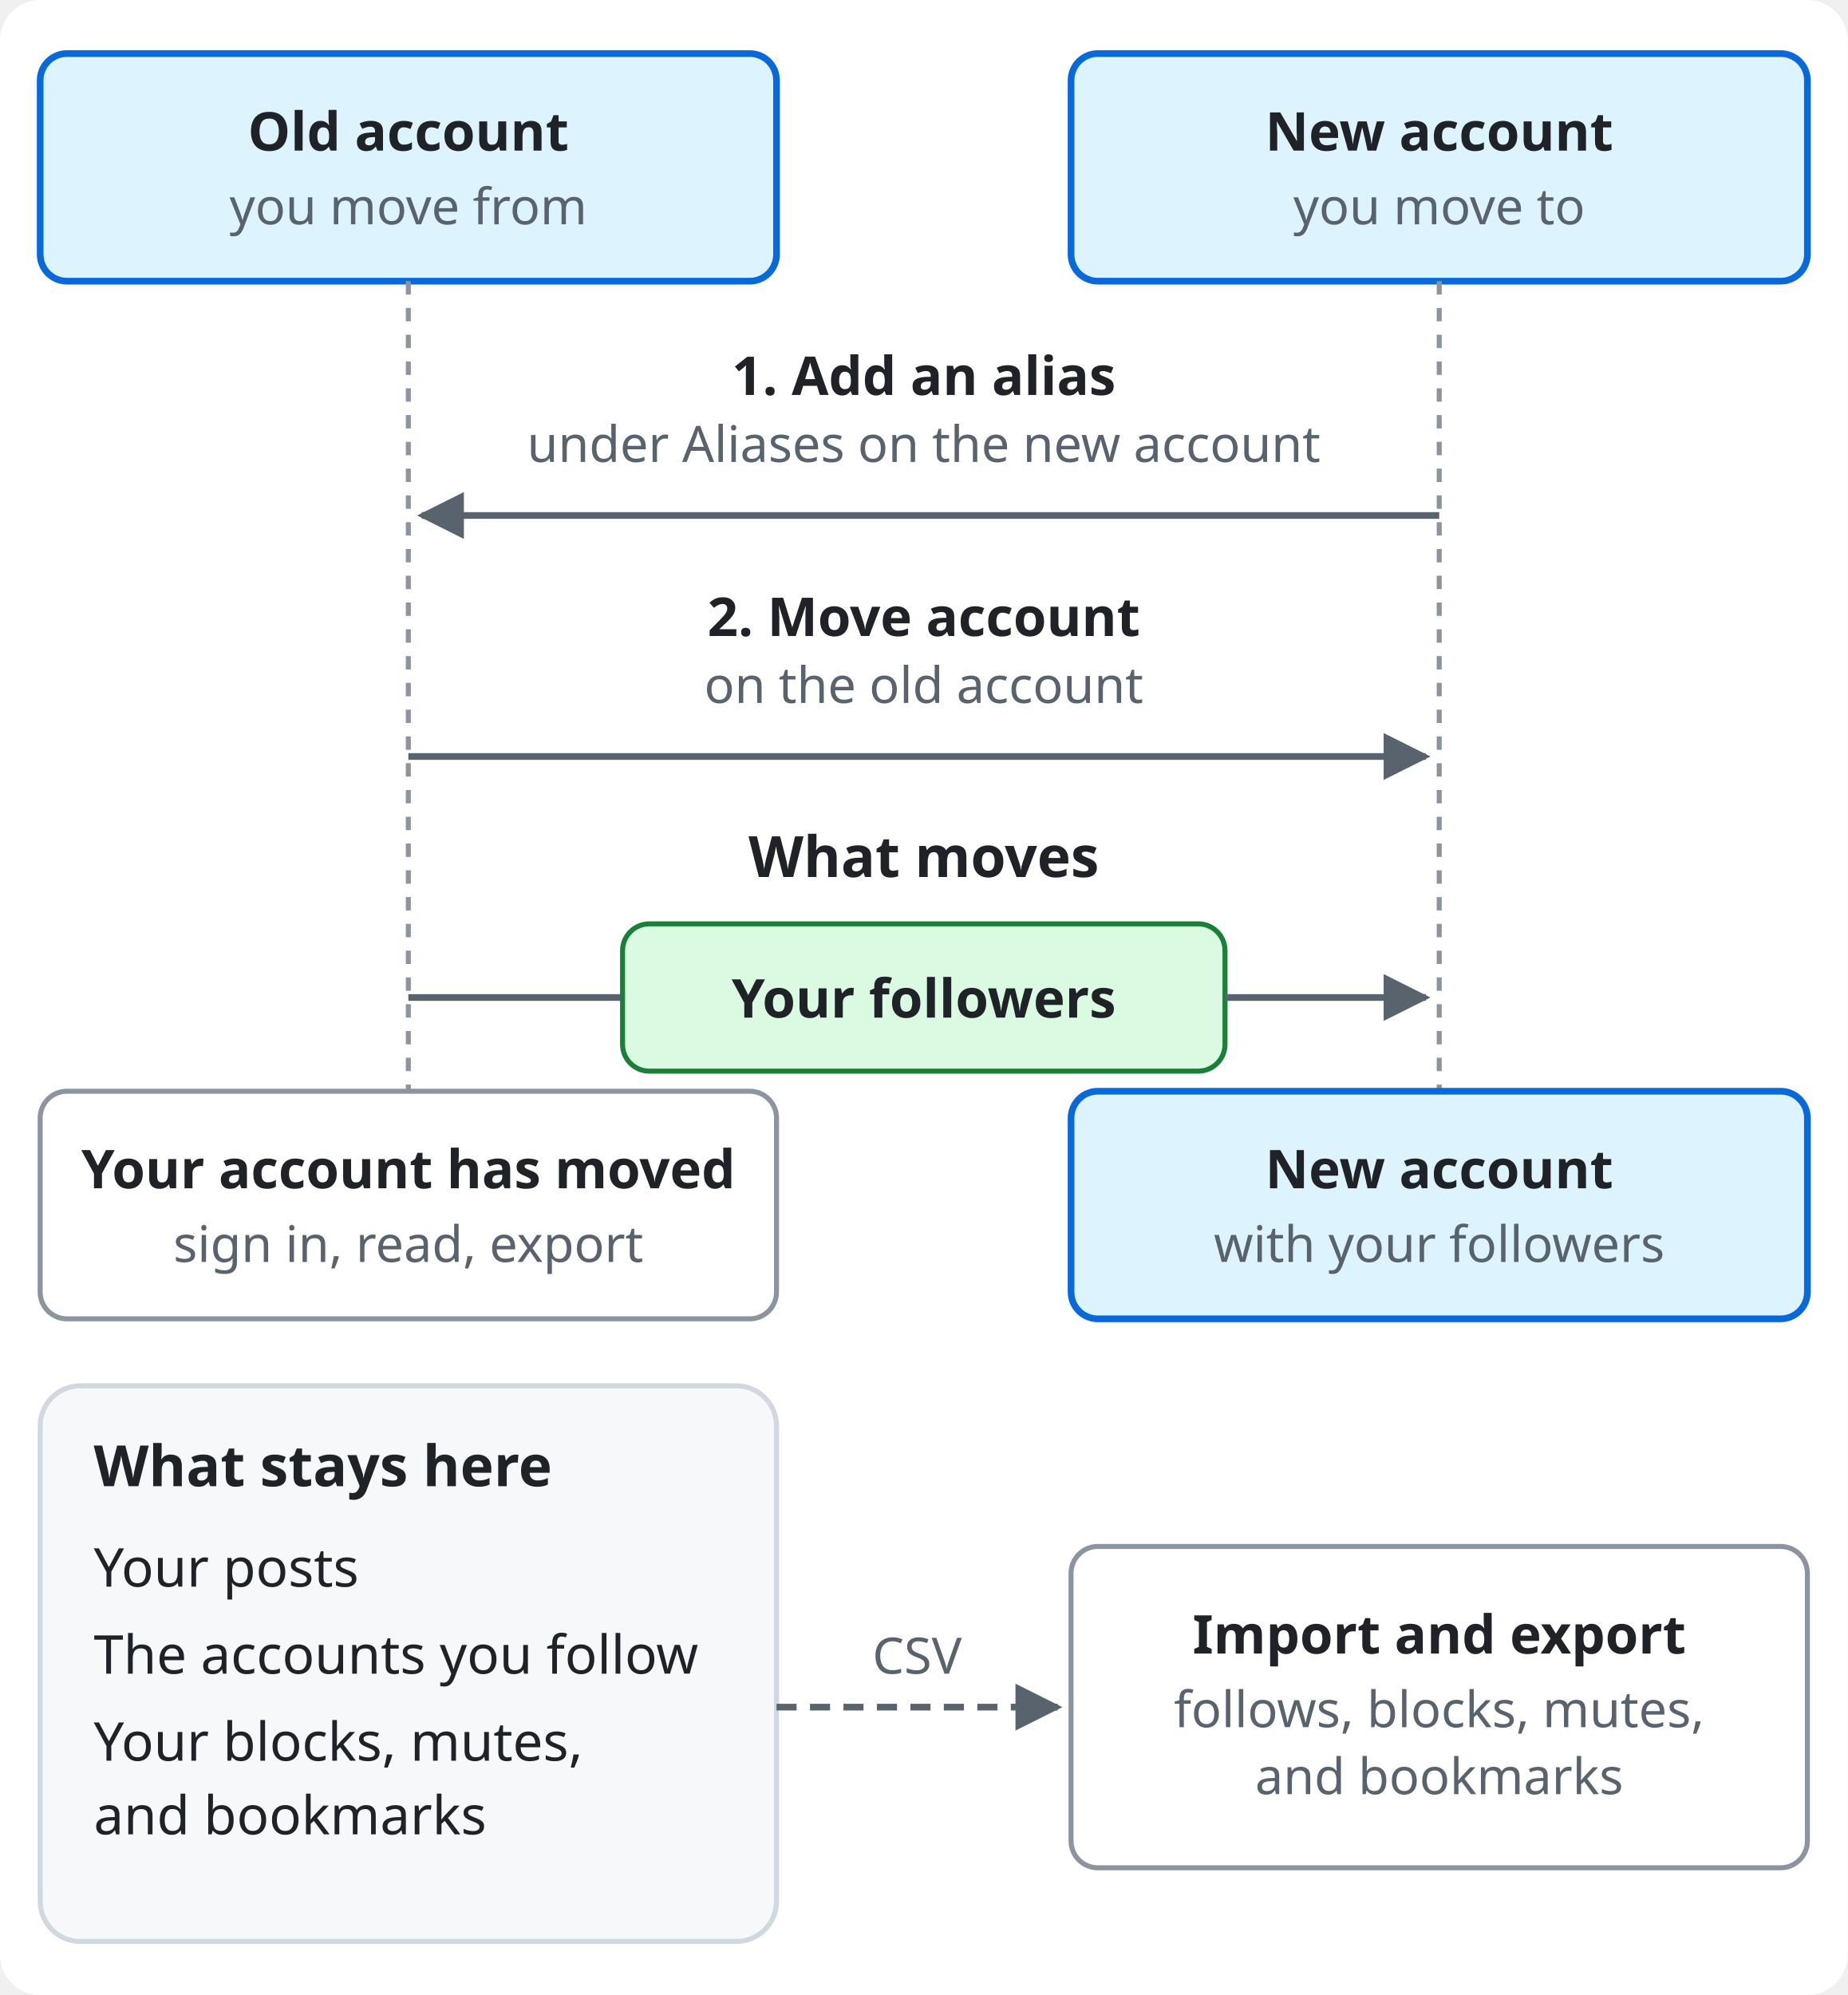
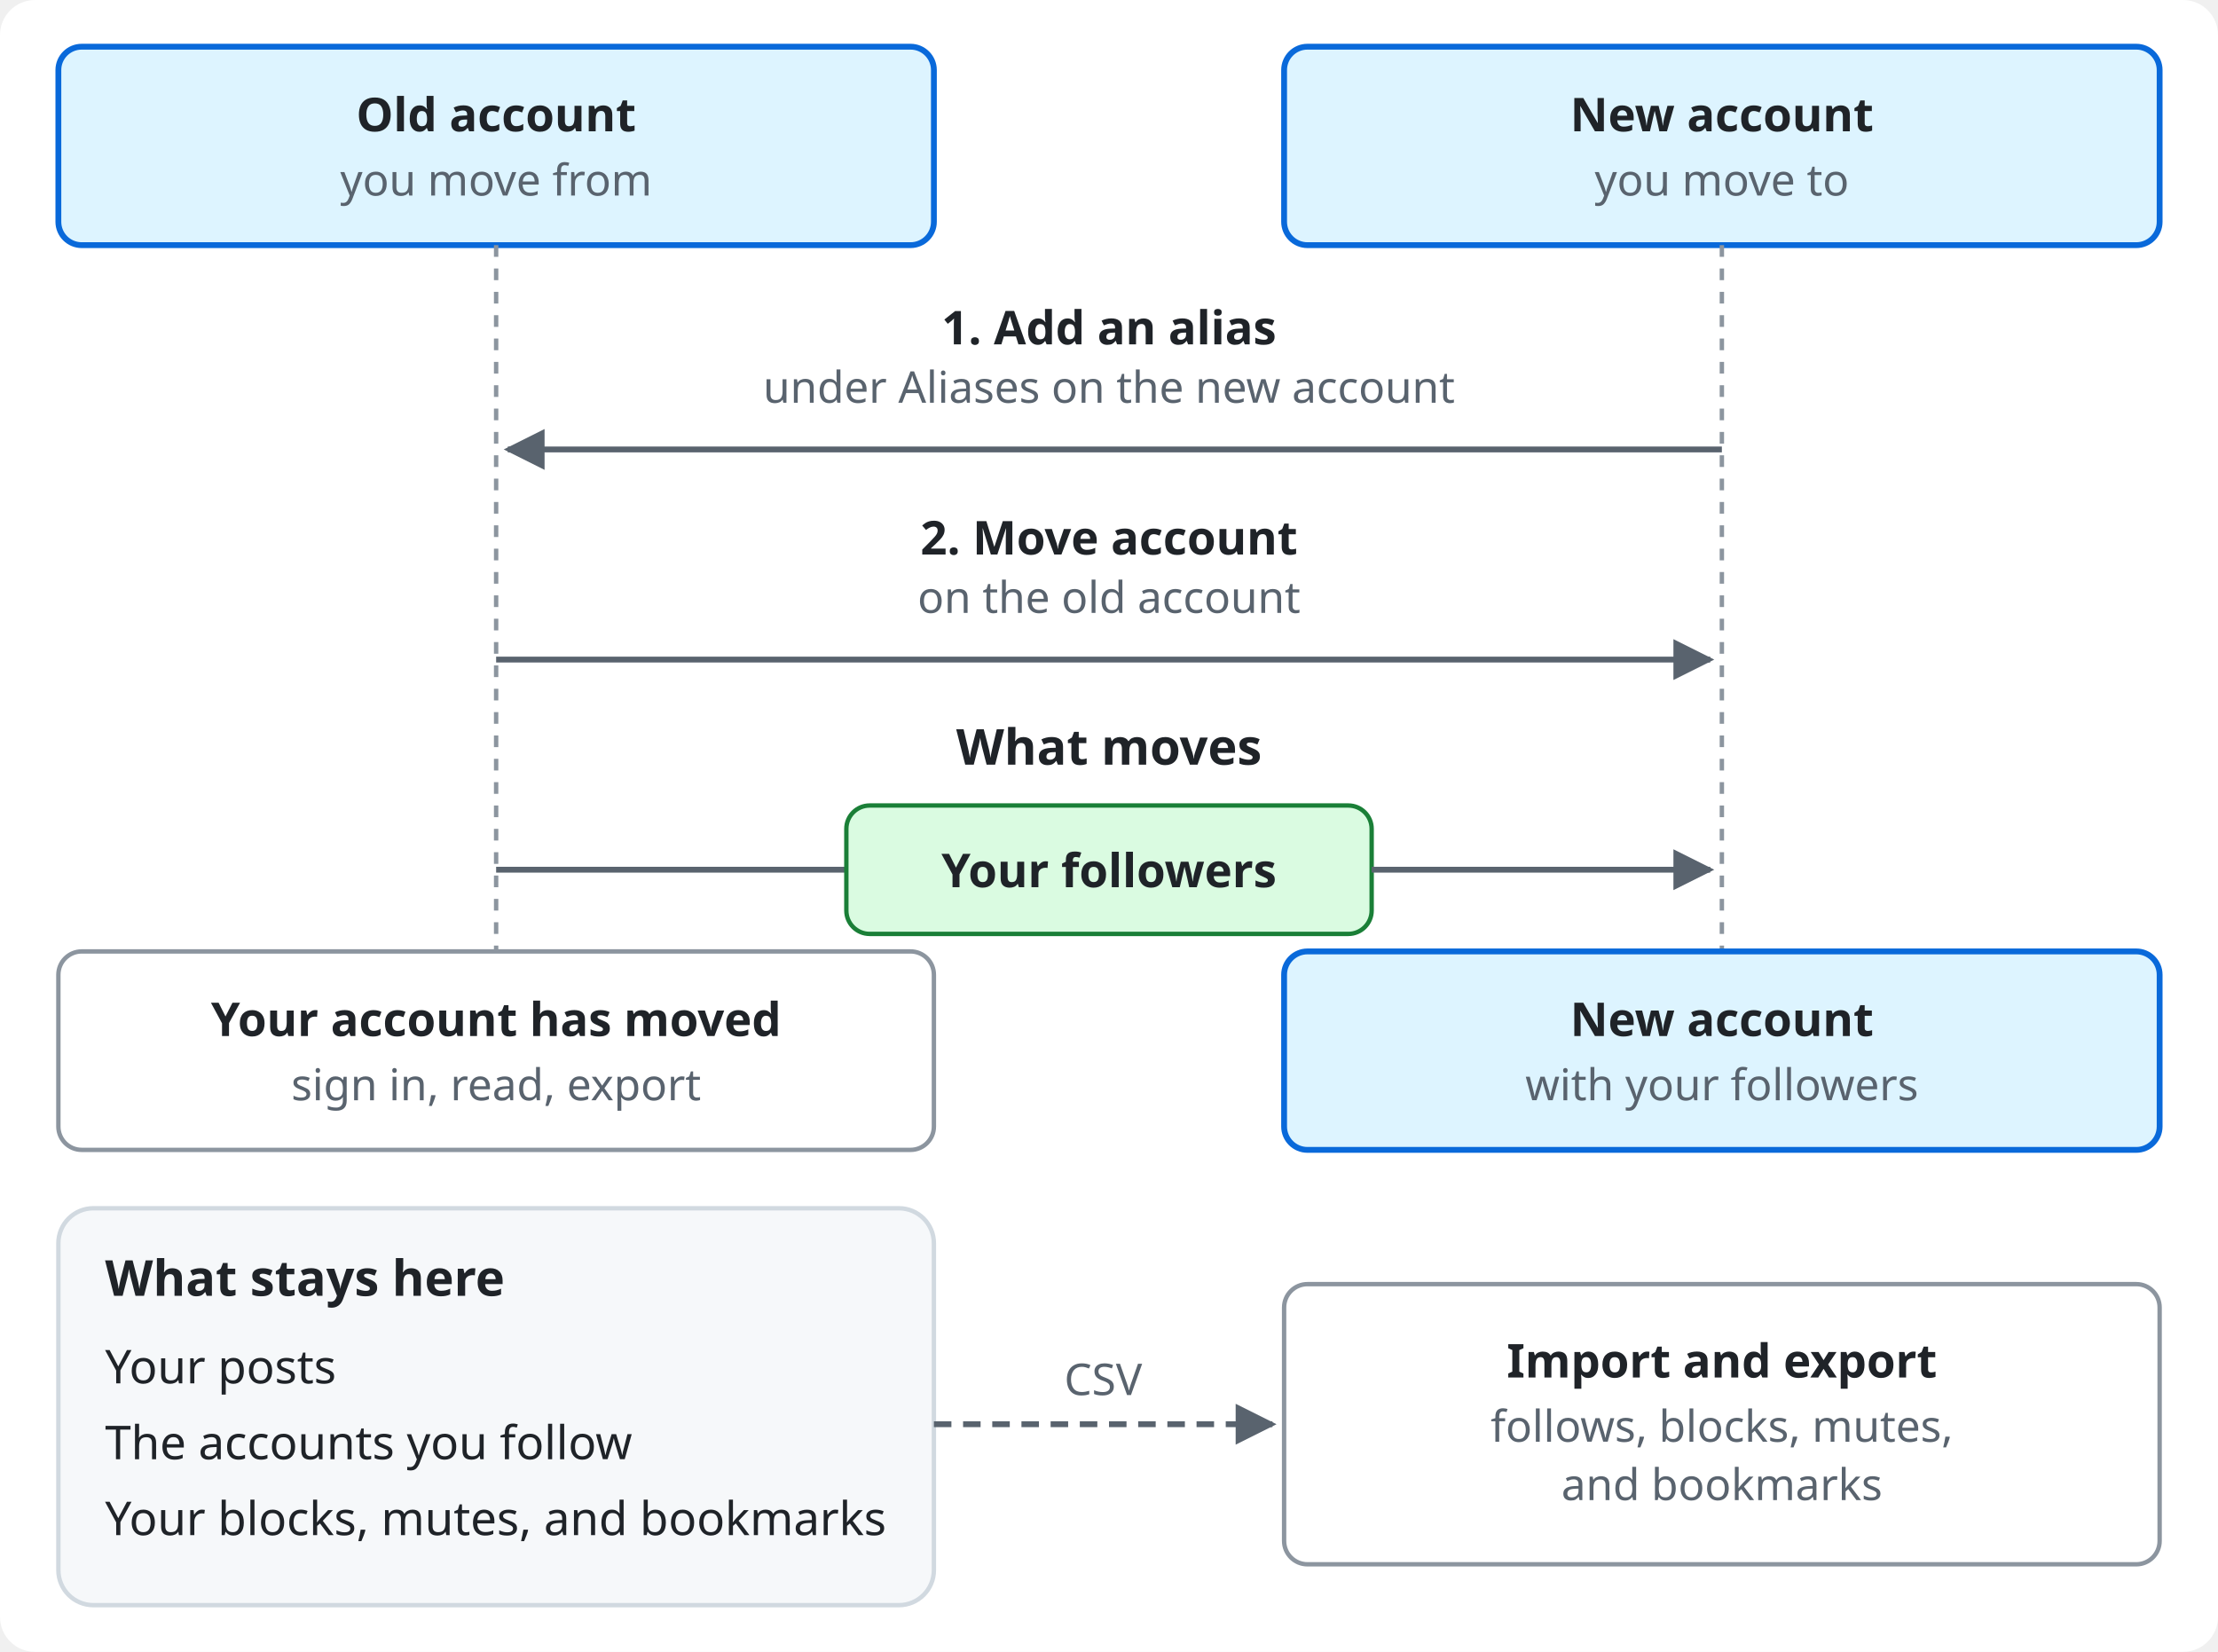
- <svg xmlns="http://www.w3.org/2000/svg" viewBox="0 0 552 596" width="552" height="596" role="img" aria-labelledby="title desc">
+ <svg xmlns="http://www.w3.org/2000/svg" viewBox="0 0 760 566" width="760" height="566" role="img" aria-labelledby="title desc">
  <style>
    svg { font-family: -apple-system, BlinkMacSystemFont, "Segoe UI", "Noto Sans", Helvetica, Arial, sans-serif; }
    .bg { fill: #ffffff; }
    .t { fill: #1f2328; font-size: 16px; }
    .b { font-weight: 600; }
    .m { fill: #59636e; font-size: 15px; }
    .h { fill: #1f2328; font-size: 17px; font-weight: 600; }
    .group { fill: #f6f8fa; stroke: #d1d9e0; stroke-width: 1.5; }
    .client { fill: #dafbe1; stroke: #1a7f37; stroke-width: 1.5; }
    .proc { fill: #ddf4ff; stroke: #0969da; stroke-width: 2; }
    .port { fill: #ffffff; stroke: #8c959f; stroke-width: 1.5; }
    .life { stroke: #8c959f; stroke-width: 1.5; stroke-dasharray: 4 4; fill: none; }
    .arrow { stroke: #59636e; stroke-width: 2; fill: none; }
    .dashed { stroke-dasharray: 6 4; }
    .head { fill: #59636e; }
    @media (prefers-color-scheme: dark) {
      .bg { fill: #0d1117; }
      .t, .h { fill: #e6edf3; }
      .m { fill: #9198a1; }
      .group { fill: #151b23; stroke: #3d444d; }
      .client { fill: #0f2d1b; stroke: #3fb950; }
      .proc { fill: #0c2d6b; stroke: #4493f8; }
      .port { fill: #0d1117; stroke: #656c76; }
      .life { stroke: #656c76; }
      .arrow { stroke: #9198a1; }
      .head { fill: #9198a1; }
    }
  </style>
  <defs>
    <marker id="arrowhead" viewBox="0 0 10 10" refX="9" refY="5" markerWidth="7" markerHeight="7" orient="auto-start-reverse">
      <path class="head" d="M 0 0 L 10 5 L 0 10 z" />
    </marker>
  </defs>
-   <rect class="bg" x="0" y="0" width="552" height="596" rx="12" />
-   <rect class="proc" x="12" y="16" width="220" height="68" rx="8" />
-   <text class="t b" x="122" y="45" text-anchor="middle">Old account</text>
-   <text class="m" x="122" y="67" text-anchor="middle">you move from</text>
-   <rect class="proc" x="320" y="16" width="220" height="68" rx="8" />
-   <text class="t b" x="430" y="45" text-anchor="middle">New account</text>
-   <text class="m" x="430" y="67" text-anchor="middle">you move to</text>
-   <path class="life" d="M 122 84 L 122 326" />
-   <path class="life" d="M 430 84 L 430 326" />
-   <text class="t b" x="276" y="118" text-anchor="middle">1. Add an alias</text>
-   <text class="m" x="276" y="138" text-anchor="middle">under Aliases on the new account</text>
-   <path class="arrow" d="M 430 154 L 126 154" marker-end="url(#arrowhead)" />
-   <text class="t b" x="276" y="190" text-anchor="middle">2. Move account</text>
-   <text class="m" x="276" y="210" text-anchor="middle">on the old account</text>
-   <path class="arrow" d="M 122 226 L 426 226" marker-end="url(#arrowhead)" />
-   <text class="h" x="276" y="262" text-anchor="middle">What moves</text>
-   <path class="arrow" d="M 122 298 L 186 298" />
-   <rect class="client" x="186" y="276" width="180" height="44" rx="8" />
-   <text class="t b" x="276" y="304" text-anchor="middle">Your followers</text>
-   <path class="arrow" d="M 366 298 L 426 298" marker-end="url(#arrowhead)" />
-   <rect class="port" x="12" y="326" width="220" height="68" rx="8" />
-   <text class="t b" x="122" y="355" text-anchor="middle">Your account has moved</text>
-   <text class="m" x="122" y="377" text-anchor="middle">sign in, read, export</text>
-   <rect class="proc" x="320" y="326" width="220" height="68" rx="8" />
-   <text class="t b" x="430" y="355" text-anchor="middle">New account</text>
-   <text class="m" x="430" y="377" text-anchor="middle">with your followers</text>
-   <rect class="group" x="12" y="414" width="220" height="166" rx="12" />
-   <text class="h" x="28" y="444">What stays here</text>
-   <text class="t" x="28" y="474">Your posts</text>
-   <text class="t" x="28" y="500">The accounts you follow</text>
-   <text class="t" x="28" y="526">Your blocks, mutes,</text>
-   <text class="t" x="28" y="548">and bookmarks</text>
-   <path class="arrow dashed" d="M 232 510 L 316 510" marker-end="url(#arrowhead)" />
-   <text class="m" x="274" y="500" text-anchor="middle">CSV</text>
-   <rect class="port" x="320" y="462" width="220" height="96" rx="8" />
-   <text class="t b" x="430" y="494" text-anchor="middle">Import and export</text>
-   <text class="m" x="430" y="516" text-anchor="middle">follows, blocks, mutes,</text>
-   <text class="m" x="430" y="536" text-anchor="middle">and bookmarks</text>
+   <rect class="bg" x="0" y="0" width="760" height="566" rx="12" />
+   <rect class="proc" x="20" y="16" width="300" height="68" rx="8" />
+   <text class="t b" x="170" y="45" text-anchor="middle">Old account</text>
+   <text class="m" x="170" y="67" text-anchor="middle">you move from</text>
+   <rect class="proc" x="440" y="16" width="300" height="68" rx="8" />
+   <text class="t b" x="590" y="45" text-anchor="middle">New account</text>
+   <text class="m" x="590" y="67" text-anchor="middle">you move to</text>
+   <path class="life" d="M 170 84 L 170 326" />
+   <path class="life" d="M 590 84 L 590 326" />
+   <text class="t b" x="380" y="118" text-anchor="middle">1. Add an alias</text>
+   <text class="m" x="380" y="138" text-anchor="middle">under Aliases on the new account</text>
+   <path class="arrow" d="M 590 154 L 174 154" marker-end="url(#arrowhead)" />
+   <text class="t b" x="380" y="190" text-anchor="middle">2. Move account</text>
+   <text class="m" x="380" y="210" text-anchor="middle">on the old account</text>
+   <path class="arrow" d="M 170 226 L 586 226" marker-end="url(#arrowhead)" />
+   <text class="h" x="380" y="262" text-anchor="middle">What moves</text>
+   <path class="arrow" d="M 170 298 L 290 298" />
+   <rect class="client" x="290" y="276" width="180" height="44" rx="8" />
+   <text class="t b" x="380" y="304" text-anchor="middle">Your followers</text>
+   <path class="arrow" d="M 470 298 L 586 298" marker-end="url(#arrowhead)" />
+   <rect class="port" x="20" y="326" width="300" height="68" rx="8" />
+   <text class="t b" x="170" y="355" text-anchor="middle">Your account has moved</text>
+   <text class="m" x="170" y="377" text-anchor="middle">sign in, read, export</text>
+   <rect class="proc" x="440" y="326" width="300" height="68" rx="8" />
+   <text class="t b" x="590" y="355" text-anchor="middle">New account</text>
+   <text class="m" x="590" y="377" text-anchor="middle">with your followers</text>
+   <rect class="group" x="20" y="414" width="300" height="136" rx="12" />
+   <text class="h" x="36" y="444">What stays here</text>
+   <text class="t" x="36" y="474">Your posts</text>
+   <text class="t" x="36" y="500">The accounts you follow</text>
+   <text class="t" x="36" y="526">Your blocks, mutes, and bookmarks</text>
+   <path class="arrow dashed" d="M 320 488 L 436 488" marker-end="url(#arrowhead)" />
+   <text class="m" x="378" y="478" text-anchor="middle">CSV</text>
+   <rect class="port" x="440" y="440" width="300" height="96" rx="8" />
+   <text class="t b" x="590" y="472" text-anchor="middle">Import and export</text>
+   <text class="m" x="590" y="494" text-anchor="middle">follows, blocks, mutes,</text>
+   <text class="m" x="590" y="514" text-anchor="middle">and bookmarks</text>
</svg>
